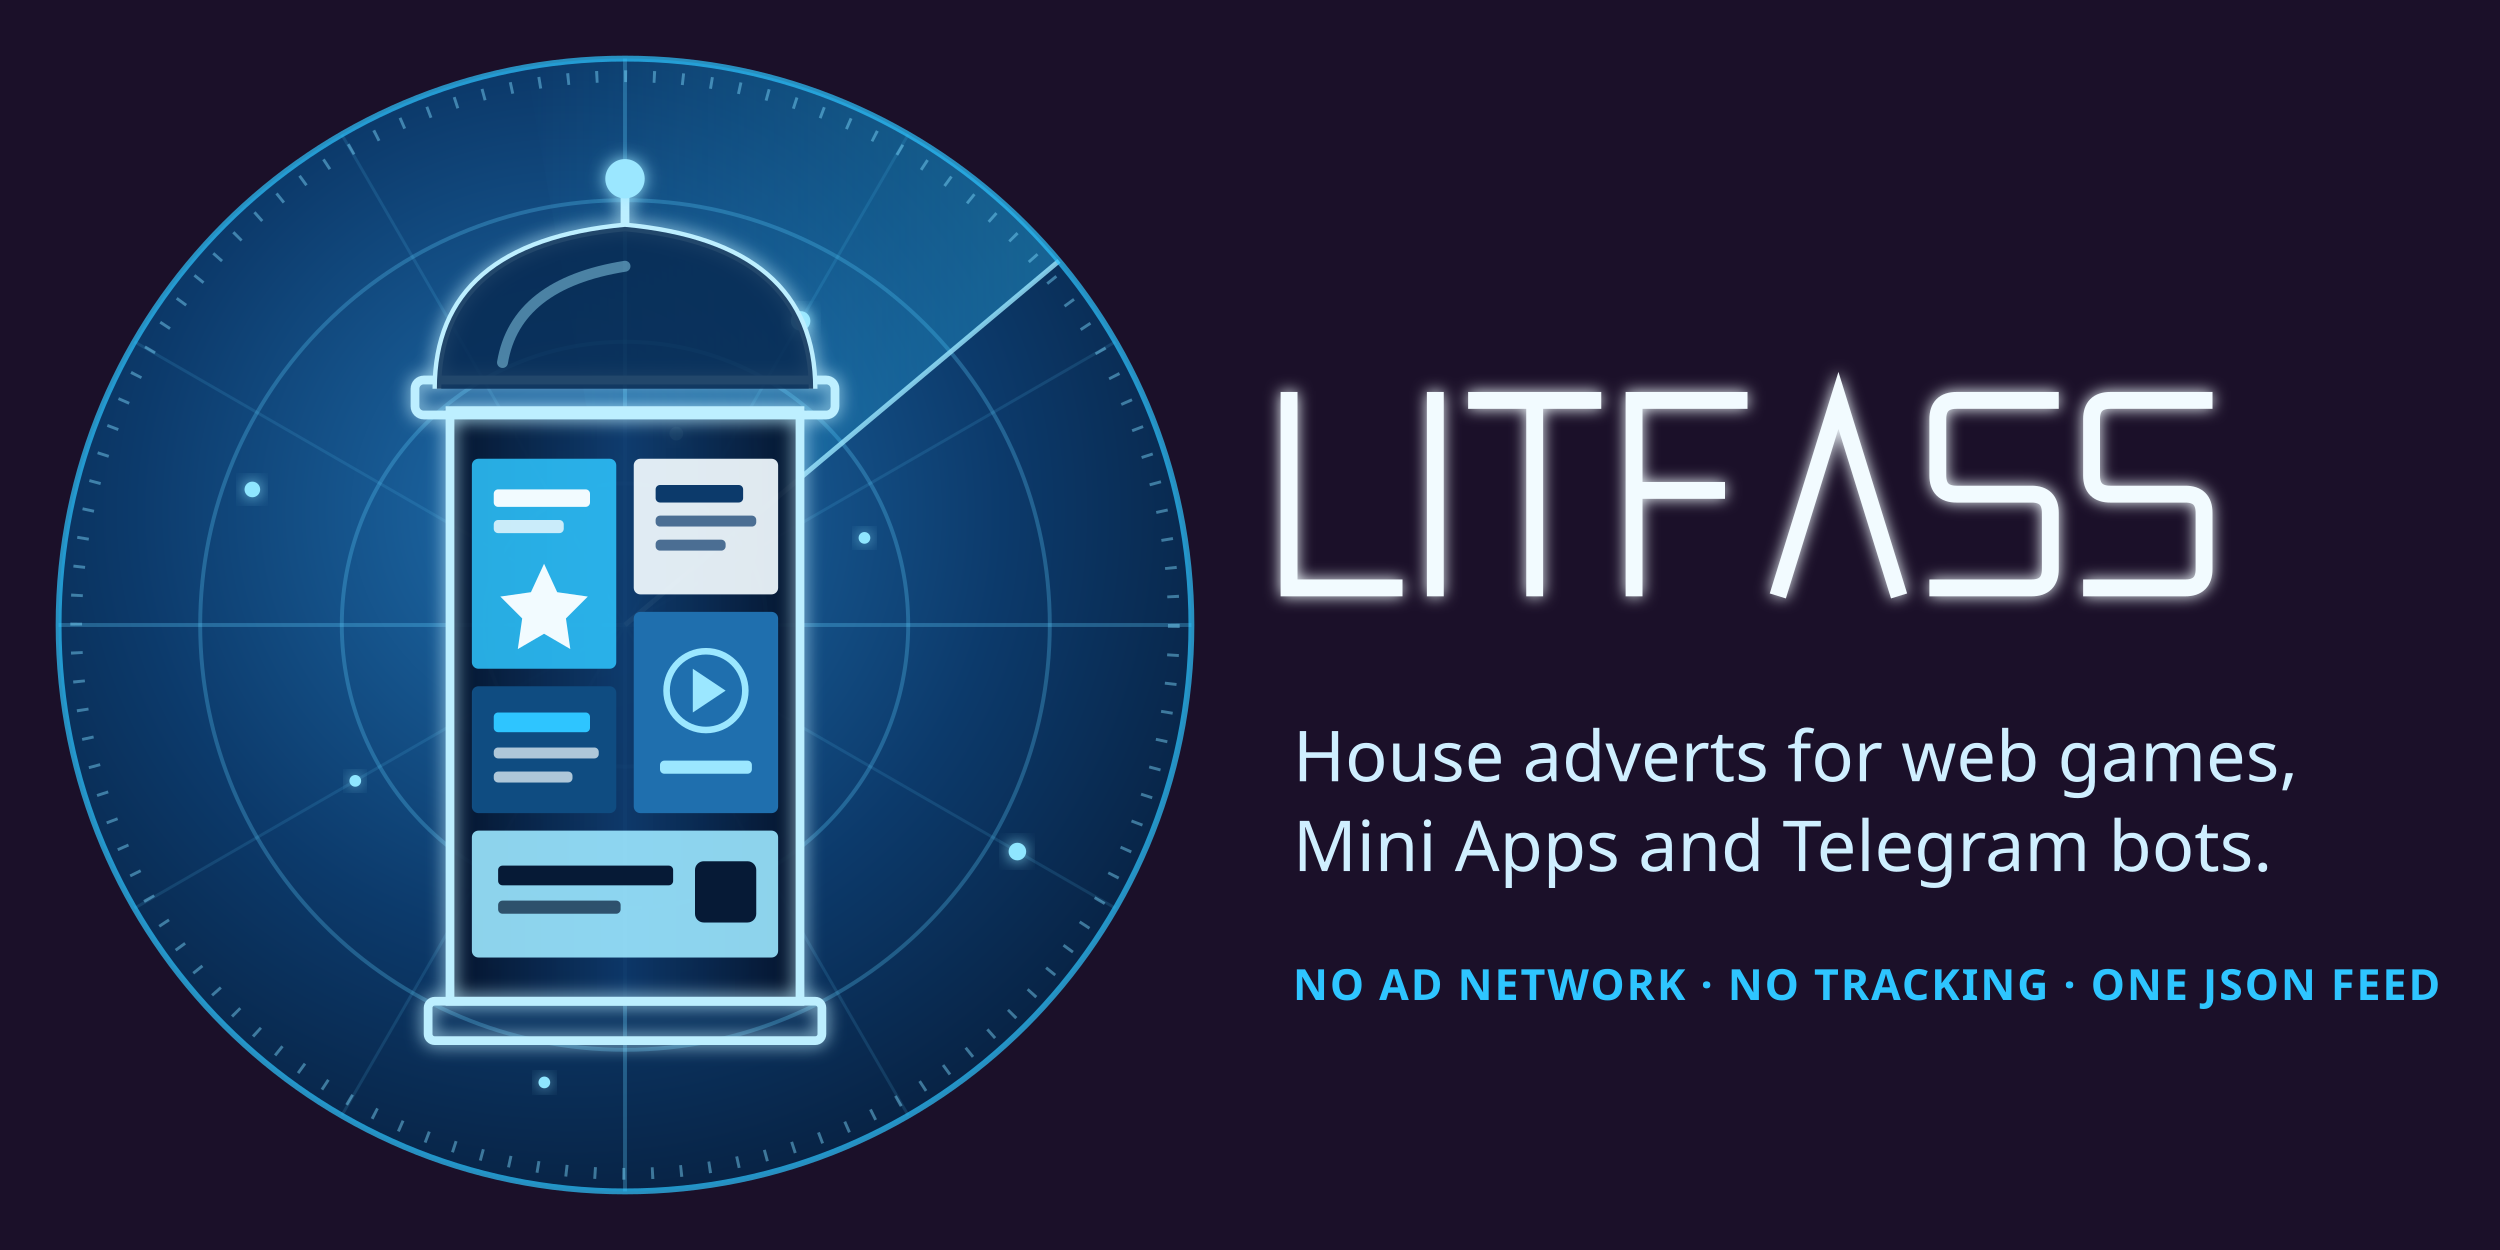
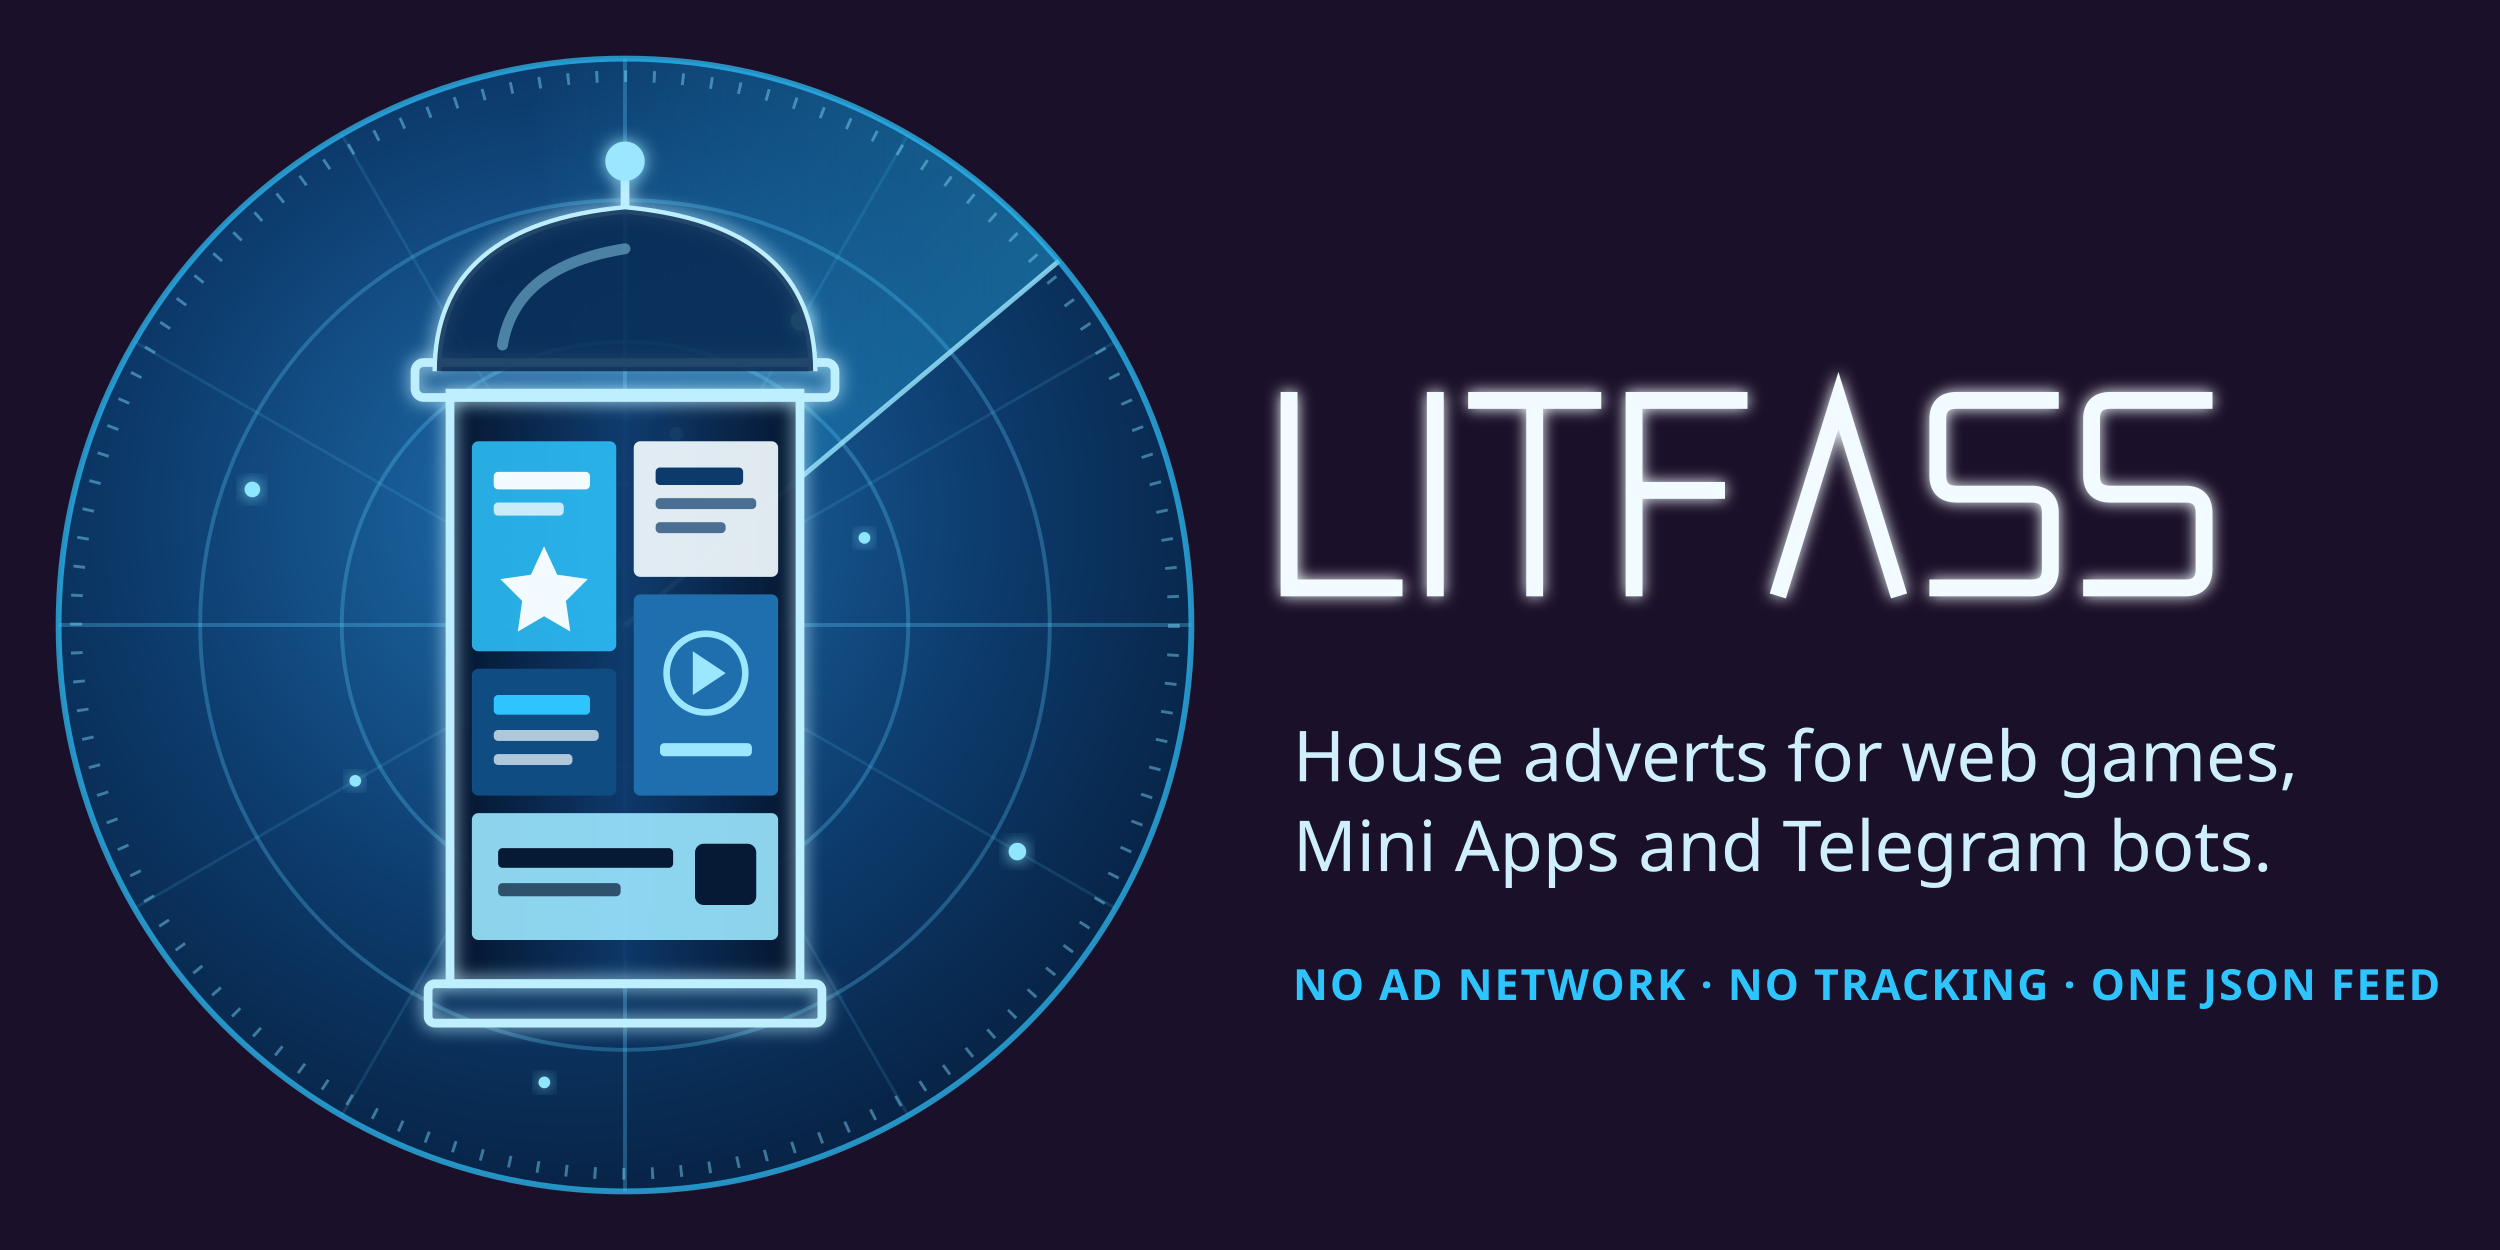
<svg xmlns="http://www.w3.org/2000/svg" viewBox="0 0 1280 640" width="1280" height="640">
  <defs>
    <radialGradient id="screen" cx=".45" cy=".4" r=".7">
      <stop offset="0" stop-color="#1f6fae" />
      <stop offset=".55" stop-color="#0c3a6b" />
      <stop offset="1" stop-color="#061a36" />
    </radialGradient>
    <linearGradient id="sweep" x1="0" y1="0" x2="1" y2="0">
      <stop offset="0" stop-color="#2ec5ff" stop-opacity="0" />
      <stop offset="1" stop-color="#2ec5ff" stop-opacity=".35" />
    </linearGradient>
    <linearGradient id="col" x1="0" x2="1">
      <stop offset="0" stop-color="#04122a" stop-opacity=".95" />
      <stop offset=".5" stop-color="#0d3768" stop-opacity=".9" />
      <stop offset="1" stop-color="#04122a" stop-opacity=".95" />
    </linearGradient>
    <filter id="glow" x="-50%" y="-50%" width="200%" height="200%">
      <feGaussianBlur stdDeviation="4" result="b" />
      <feMerge>
        <feMergeNode in="b" />
        <feMergeNode in="SourceGraphic" />
      </feMerge>
    </filter>
-     <clipPath id="column">
-       <rect x="178" y="156" width="156" height="260" />
-     </clipPath>
  </defs>
  <rect width="1280" height="640" fill="#1b1029" />
  <circle cx="320" cy="320" r="290" fill="url(#screen)" />
  <circle cx="320" cy="320" r="72.5" fill="none" stroke="#5fd0ff" stroke-opacity=".28" stroke-width="2" />
  <circle cx="320" cy="320" r="145.0" fill="none" stroke="#5fd0ff" stroke-opacity=".28" stroke-width="2" />
  <circle cx="320" cy="320" r="217.5" fill="none" stroke="#5fd0ff" stroke-opacity=".28" stroke-width="2" />
  <line x1="320" y1="320" x2="610.0" y2="320.0" stroke="#5fd0ff" stroke-opacity="0.3" stroke-width="2" />
  <line x1="320" y1="320" x2="571.1" y2="465.0" stroke="#5fd0ff" stroke-opacity="0.13" stroke-width="1.5" />
  <line x1="320" y1="320" x2="465.0" y2="571.1" stroke="#5fd0ff" stroke-opacity="0.13" stroke-width="1.5" />
  <line x1="320" y1="320" x2="320.0" y2="610.0" stroke="#5fd0ff" stroke-opacity="0.3" stroke-width="2" />
  <line x1="320" y1="320" x2="175.0" y2="571.1" stroke="#5fd0ff" stroke-opacity="0.13" stroke-width="1.5" />
  <line x1="320" y1="320" x2="68.9" y2="465.0" stroke="#5fd0ff" stroke-opacity="0.13" stroke-width="1.5" />
  <line x1="320" y1="320" x2="30.0" y2="320.0" stroke="#5fd0ff" stroke-opacity="0.3" stroke-width="2" />
  <line x1="320" y1="320" x2="68.9" y2="175.0" stroke="#5fd0ff" stroke-opacity="0.13" stroke-width="1.5" />
  <line x1="320" y1="320" x2="175.0" y2="68.9" stroke="#5fd0ff" stroke-opacity="0.13" stroke-width="1.5" />
  <line x1="320" y1="320" x2="320.0" y2="30.0" stroke="#5fd0ff" stroke-opacity="0.3" stroke-width="2" />
  <line x1="320" y1="320" x2="465.0" y2="68.9" stroke="#5fd0ff" stroke-opacity="0.13" stroke-width="1.5" />
  <line x1="320" y1="320" x2="571.1" y2="175.0" stroke="#5fd0ff" stroke-opacity="0.13" stroke-width="1.5" />
  <path d="M320 320L269.6 34.4A290 290 0 0 1 542.2 133.6Z" fill="url(#sweep)" />
  <line x1="320" y1="320" x2="542.2" y2="133.6" stroke="#9be7ff" stroke-opacity=".8" stroke-width="2.5" />
  <circle cx="409.9" cy="164.3" r="5" fill="#8fe6ff" filter="url(#glow)" />
  <circle cx="346.3" cy="222.0" r="3.5" fill="#8fe6ff" filter="url(#glow)" />
  <circle cx="129.2" cy="250.6" r="4" fill="#8fe6ff" filter="url(#glow)" />
  <circle cx="181.9" cy="399.8" r="3" fill="#8fe6ff" filter="url(#glow)" />
  <circle cx="520.9" cy="436.0" r="4.5" fill="#8fe6ff" filter="url(#glow)" />
  <circle cx="278.7" cy="554.2" r="3" fill="#8fe6ff" filter="url(#glow)" />
  <circle cx="442.6" cy="275.4" r="3" fill="#8fe6ff" filter="url(#glow)" />
  <circle cx="320" cy="320" r="281.0" fill="none" stroke="#7fdcff" stroke-opacity=".45" stroke-width="6" stroke-dasharray="1.5 13.21" />
  <circle cx="320" cy="320" r="290" fill="none" stroke="#2ec5ff" stroke-opacity=".7" stroke-width="3" />
-   <g transform="translate(320 320) scale(1.12) translate(-256 -248)">
+   <g transform="translate(320 320) scale(1.12) translate(-256 -256)">
    <g>
      <rect x="176" y="150" width="160" height="270" fill="url(#col)" />
+       <clipPath id="column">
+         <rect x="178" y="156" width="156" height="260" />
+       </clipPath>
      <g clip-path="url(#column)">
        <rect x="186" y="172" width="66" height="96" rx="3" fill="#2ec5ff" fill-opacity=".85" />
        <rect x="196" y="186" width="44" height="8" rx="2" fill="#f2fbff" />
        <rect x="196" y="200" width="32" height="6" rx="2" fill="#f2fbff" fill-opacity=".8" />
        <path d="M219 220l6 13 14 2-10 10 2 14-12-7-12 7 2-14-10-10 14-2z" fill="#f2fbff" />
        <rect x="260" y="172" width="66" height="62" rx="3" fill="#f2fbff" fill-opacity=".92" />
        <rect x="270" y="184" width="40" height="8" rx="2" fill="#0c3a6b" />
        <rect x="270" y="198" width="46" height="5" rx="2" fill="#0c3a6b" fill-opacity=".7" />
        <rect x="270" y="209" width="32" height="5" rx="2" fill="#0c3a6b" fill-opacity=".7" />
        <rect x="260" y="242" width="66" height="92" rx="3" fill="#1f6fae" />
        <circle cx="293" cy="278" r="18" fill="none" stroke="#9be7ff" stroke-width="3" />
        <path d="M287 268L302 278L287 288Z" fill="#9be7ff" />
        <rect x="272" y="310" width="42" height="6" rx="2" fill="#9be7ff" />
        <rect x="186" y="276" width="66" height="58" rx="3" fill="#0f4c81" />
        <rect x="196" y="288" width="44" height="9" rx="2" fill="#2ec5ff" />
        <rect x="196" y="304" width="48" height="5" rx="2" fill="#f2fbff" fill-opacity=".7" />
        <rect x="196" y="315" width="36" height="5" rx="2" fill="#f2fbff" fill-opacity=".7" />
        <rect x="186" y="342" width="140" height="58" rx="3" fill="#9be7ff" fill-opacity=".9" />
        <rect x="198" y="358" width="80" height="9" rx="2" fill="#061a36" />
        <rect x="198" y="374" width="56" height="6" rx="2" fill="#061a36" fill-opacity=".7" />
        <rect x="288" y="356" width="28" height="28" rx="4" fill="#061a36" />
      </g>
      <g fill="none" stroke="#bdefff" stroke-width="4" filter="url(#glow)">
        <rect x="176" y="150" width="160" height="270" />
        <path d="M170 140Q170 74 256 66Q342 74 342 140" />
        <rect x="160" y="136" width="192" height="16" rx="4" />
        <rect x="166" y="420" width="180" height="18" rx="3" />
        <path d="M256 66V50" />
      </g>
      <path d="M170 140Q170 74 256 66Q342 74 342 140Z" fill="#082a52" fill-opacity=".85" />
      <path d="M200 128Q206 92 256 84" fill="none" stroke="#9be7ff" stroke-opacity=".45" stroke-width="5" stroke-linecap="round" />
      <circle cx="256" cy="44" r="9" fill="#9be7ff" filter="url(#glow)" />
    </g>
  </g>
-   <g transform="translate(660 205) scale(0.96)" fill="none" stroke="#f2fbff" stroke-width="9" stroke-linecap="square" stroke-linejoin="miter" filter="url(#glow)">
+   <g transform="translate(660 205.0) scale(0.96)" fill="none" stroke="#f2fbff" stroke-width="9" stroke-linecap="square" stroke-linejoin="miter" filter="url(#glow)">
    <path transform="translate(0.0 0)" d="M0 0V100H56" />
    <path transform="translate(78.0 0)" d="M0 0V100" />
    <path transform="translate(100.0 0)" d="M0 0H62M31 0V100" />
    <path transform="translate(184.0 0)" d="M0 100V0H56M0 48H44" />
    <path transform="translate(262.0 0)" d="M0 100L31 0L62 100" />
    <path transform="translate(346.0 0)" d="M60 0H10Q0 0 0 10V40Q0 50 10 50H50Q60 50 60 60V90Q60 100 50 100H0" />
    <path transform="translate(428.0 0)" d="M60 0H10Q0 0 0 10V40Q0 50 10 50H50Q60 50 60 60V90Q60 100 50 100H0" />
  </g>
  <text x="662" y="400" font-family="Noto Sans" font-size="36" fill="#cfefff">House adverts for web games,</text>
  <text x="662" y="446" font-family="Noto Sans" font-size="36" fill="#cfefff">Mini Apps and Telegram bots.</text>
  <text x="662" y="512" font-family="Noto Sans" font-weight="700" font-size="22" fill="#2ec5ff" letter-spacing="1">NO AD NETWORK · NO TRACKING · ONE JSON FEED</text>
</svg>
